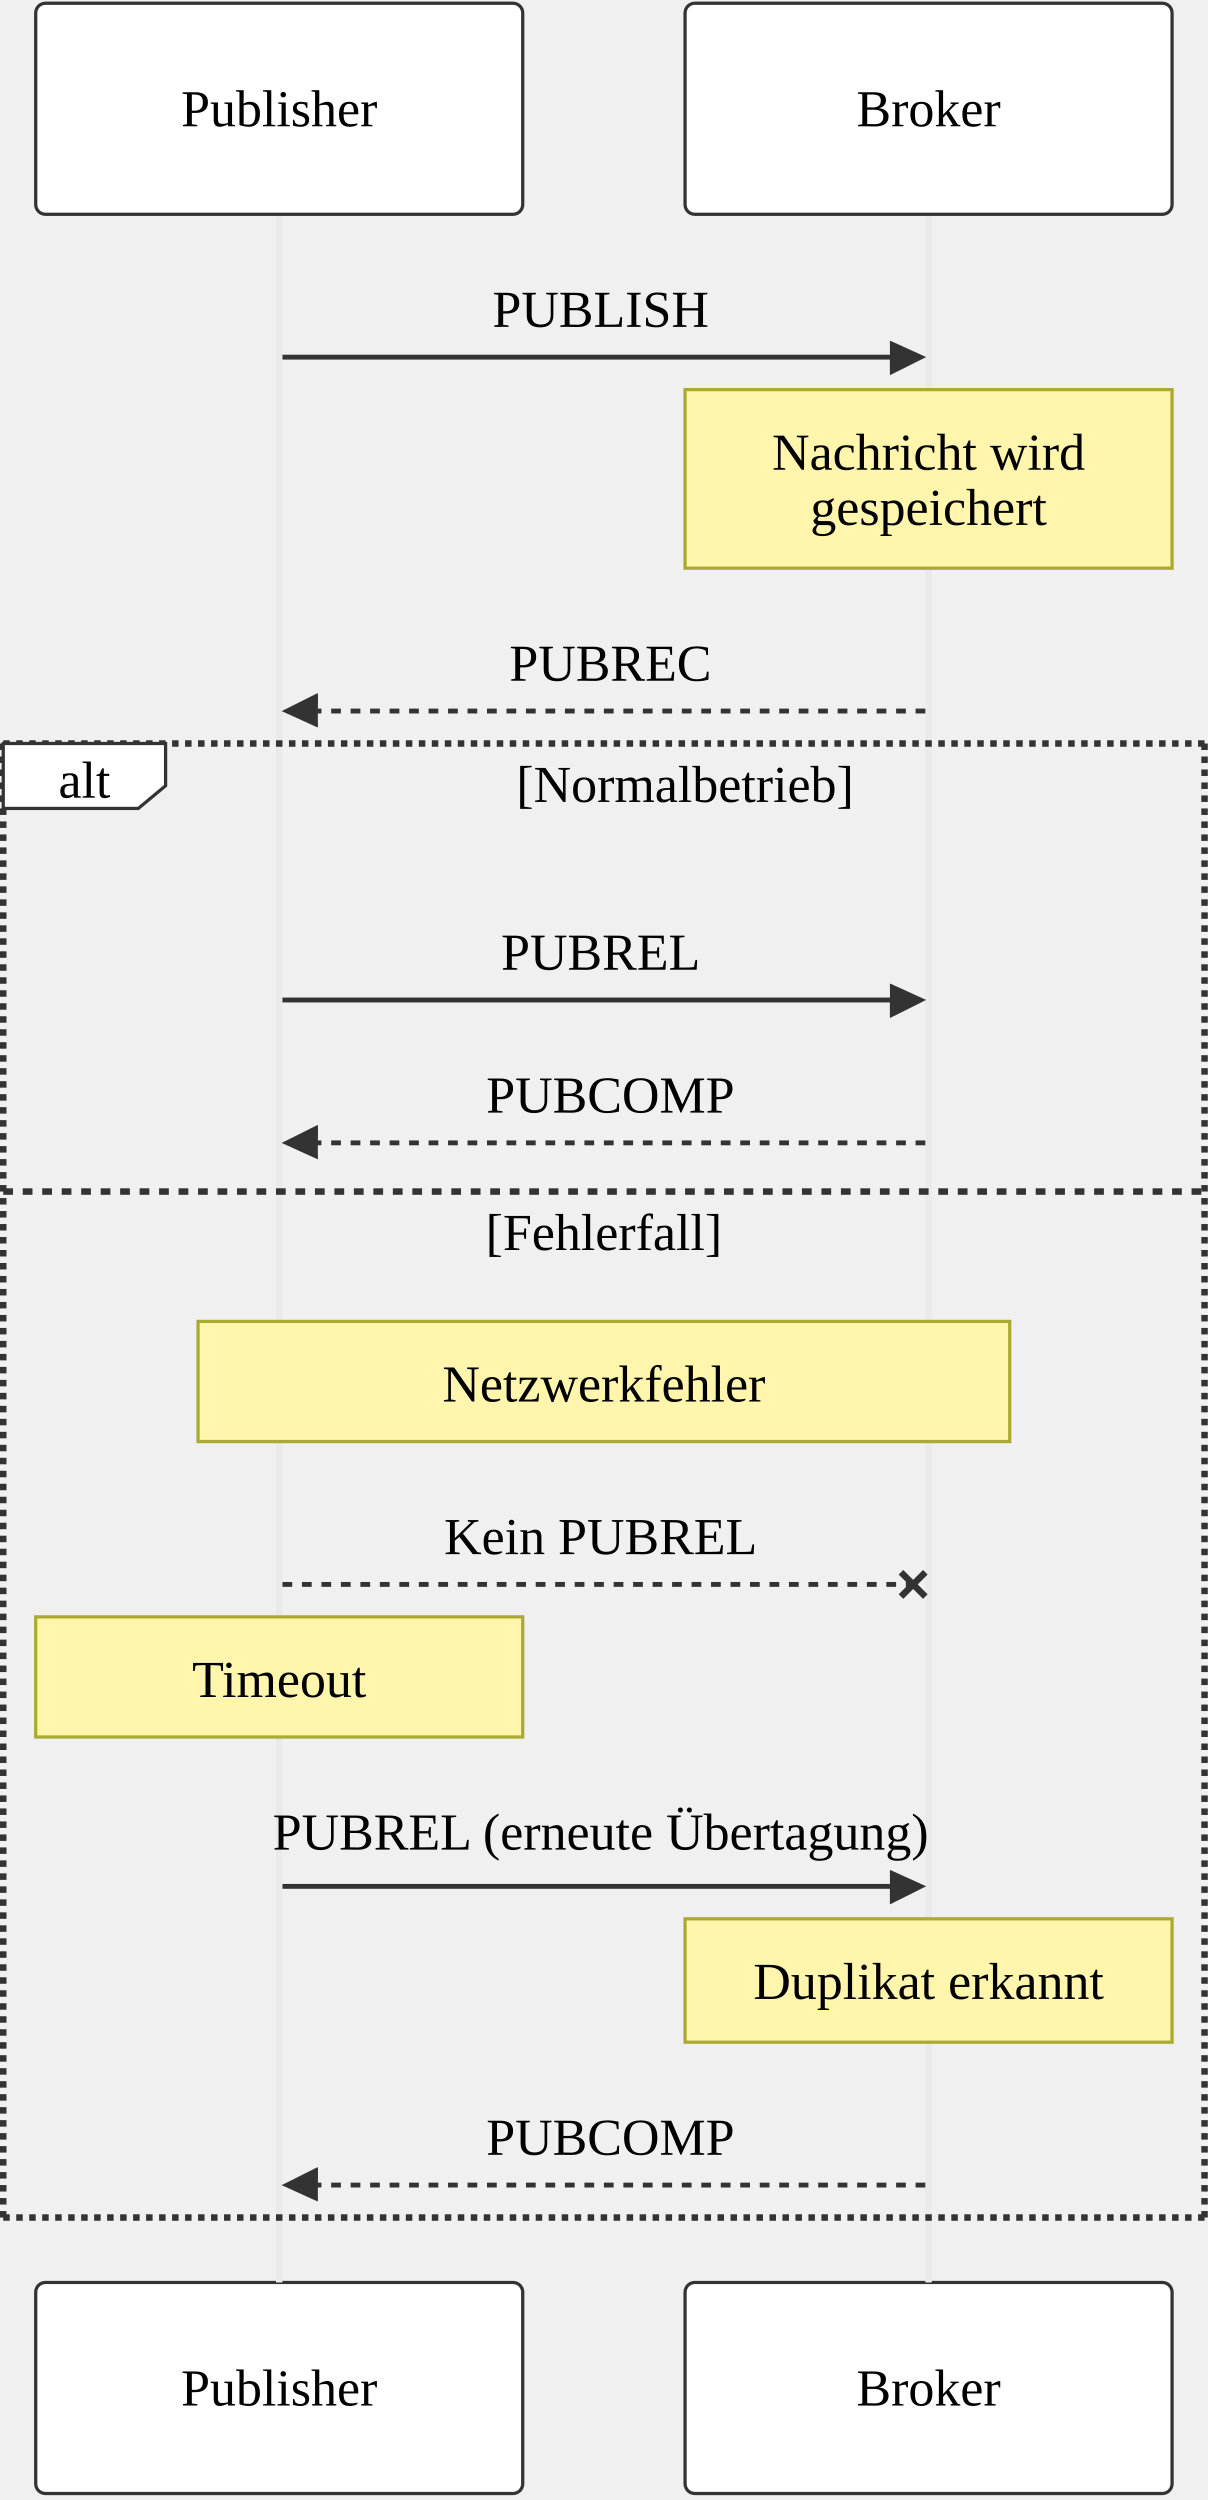
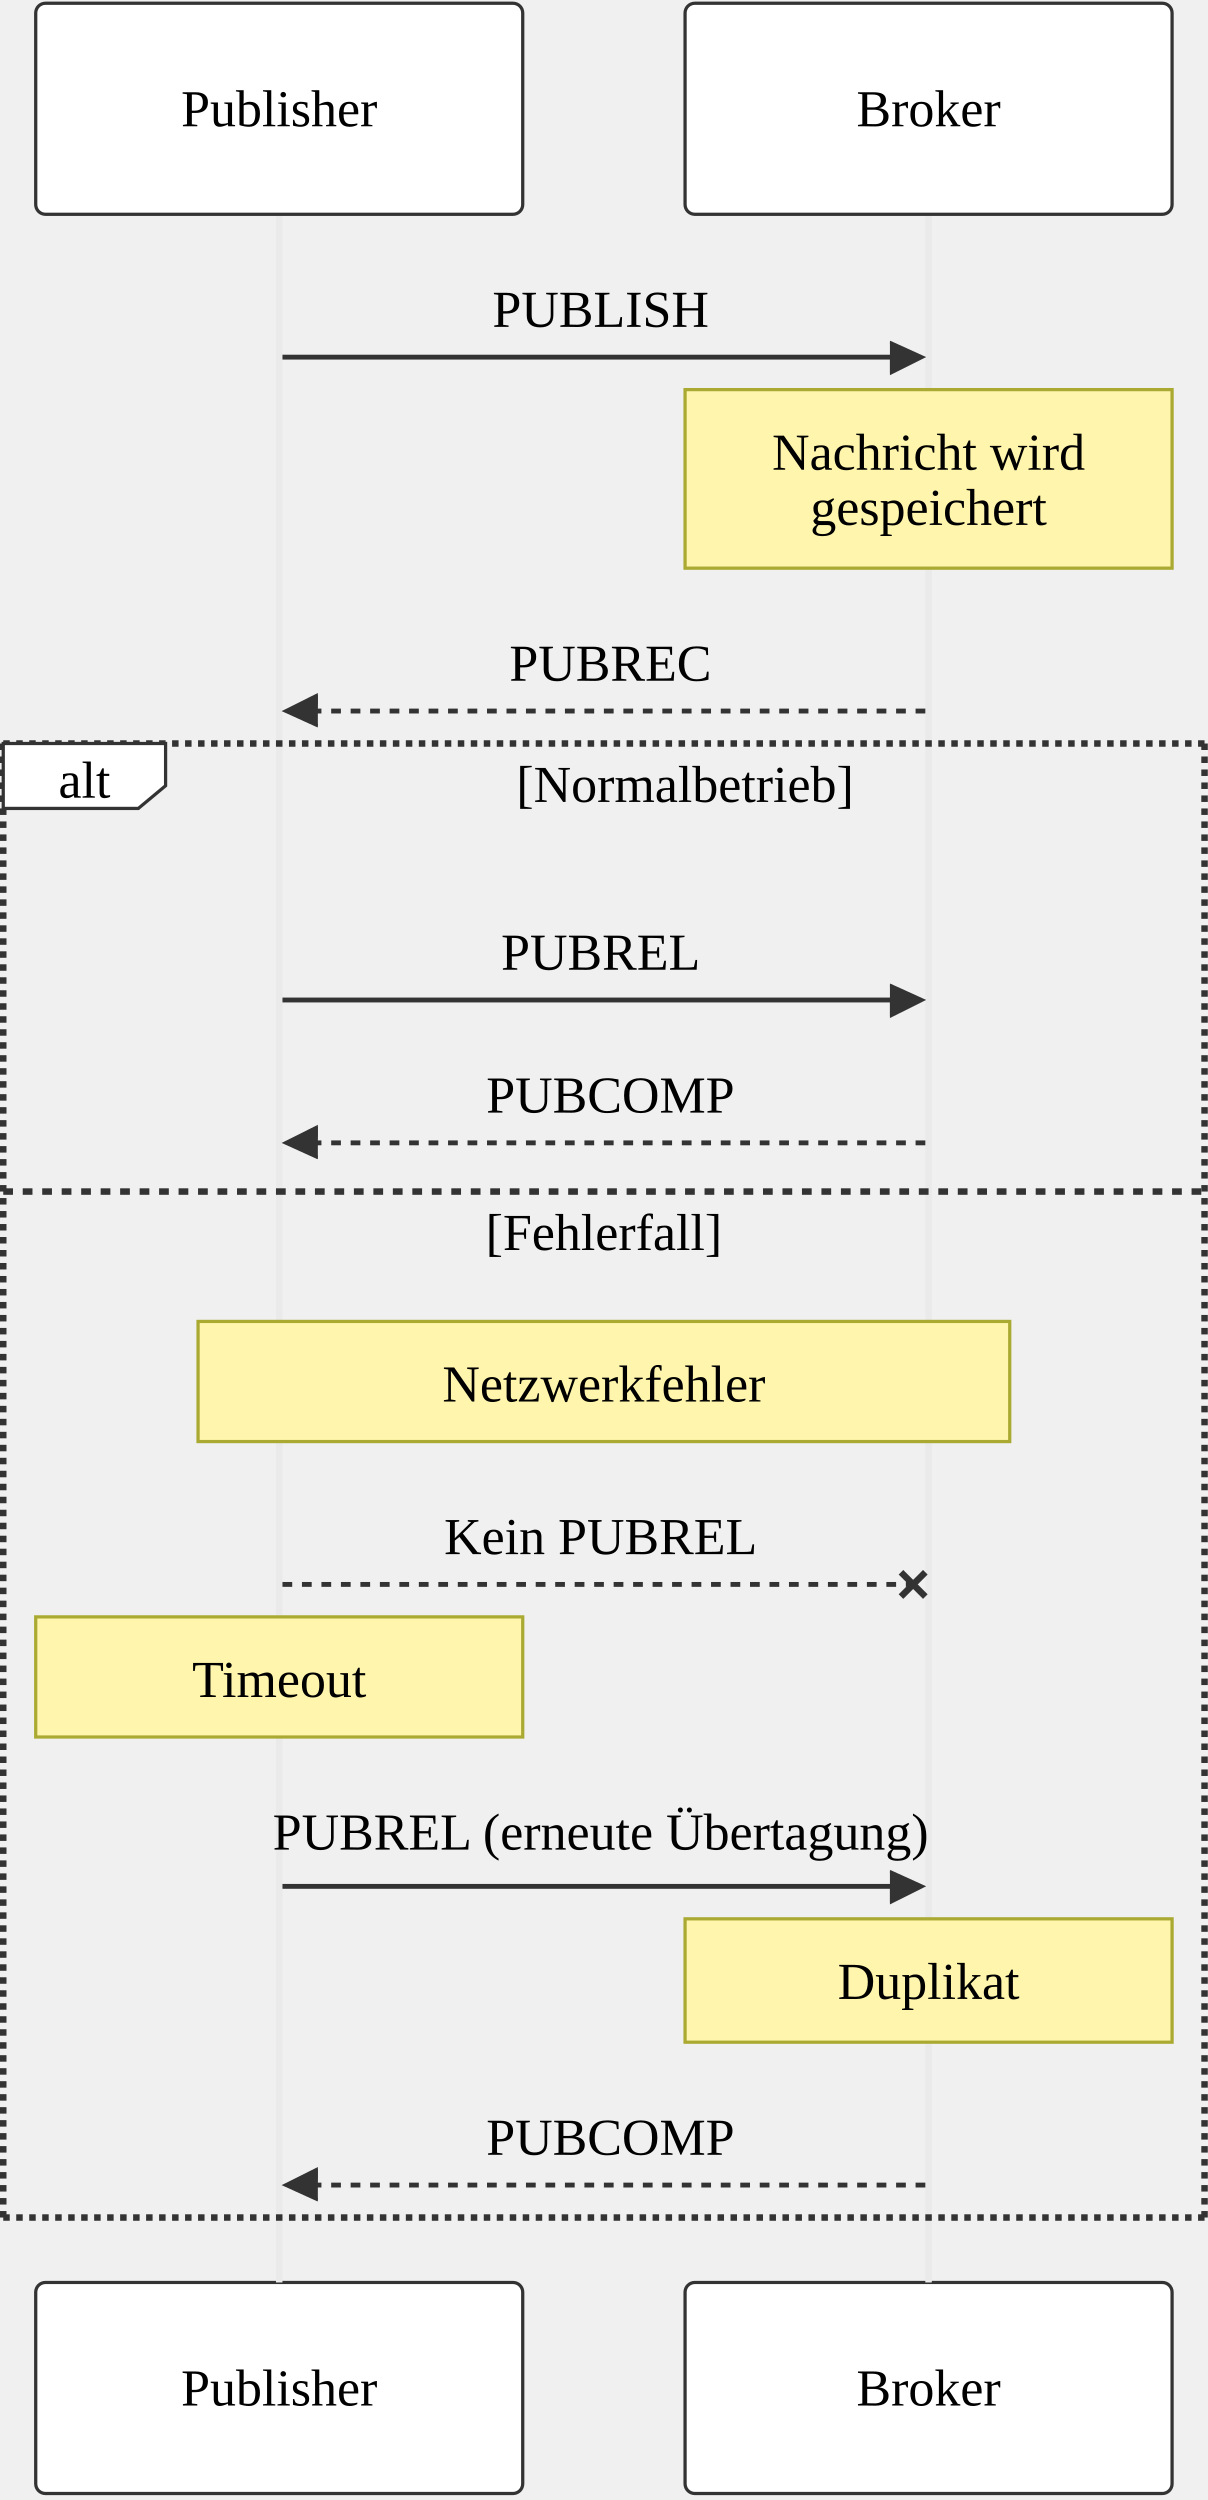
<svg xmlns="http://www.w3.org/2000/svg" id="my-svg" width="100%" style="max-width: 372px; background-color: white;" viewBox="-11 -1 372 770" role="graphics-document document" aria-roledescription="sequence">
  <g>
    <rect x="200" y="702" fill="#eaeaea" stroke="#666" width="150" height="65" name="Broker" rx="3" ry="3" class="actor actor-bottom" />
    <text x="275" y="734.5" dominant-baseline="central" alignment-baseline="central" class="actor actor-box" style="text-anchor: middle; font-size: 16px; font-weight: 400;">
      <tspan x="275" dy="0">Broker</tspan>
    </text>
  </g>
  <g>
    <rect x="0" y="702" fill="#eaeaea" stroke="#666" width="150" height="65" name="Client" rx="3" ry="3" class="actor actor-bottom" />
    <text x="75" y="734.5" dominant-baseline="central" alignment-baseline="central" class="actor actor-box" style="text-anchor: middle; font-size: 16px; font-weight: 400;">
      <tspan x="75" dy="0">Publisher</tspan>
    </text>
  </g>
  <g>
    <line id="actor1" x1="275" y1="65" x2="275" y2="702" class="actor-line 200" stroke-width="0.5px" stroke="#999" name="Broker" data-et="life-line" data-id="Broker" />
    <g id="root-1" data-et="participant" data-type="participant" data-id="Broker">
      <rect x="200" y="0" fill="#eaeaea" stroke="#666" width="150" height="65" name="Broker" rx="3" ry="3" class="actor actor-top" />
      <text x="275" y="32.5" dominant-baseline="central" alignment-baseline="central" class="actor actor-box" style="text-anchor: middle; font-size: 16px; font-weight: 400;">
        <tspan x="275" dy="0">Broker</tspan>
      </text>
    </g>
  </g>
  <g>
    <line id="actor0" x1="75" y1="65" x2="75" y2="702" class="actor-line 200" stroke-width="0.5px" stroke="#999" name="Client" data-et="life-line" data-id="Client" />
    <g id="root-0" data-et="participant" data-type="participant" data-id="Client">
      <rect x="0" y="0" fill="#eaeaea" stroke="#666" width="150" height="65" name="Client" rx="3" ry="3" class="actor actor-top" />
      <text x="75" y="32.5" dominant-baseline="central" alignment-baseline="central" class="actor actor-box" style="text-anchor: middle; font-size: 16px; font-weight: 400;">
        <tspan x="75" dy="0">Publisher</tspan>
      </text>
    </g>
  </g>
  <style>#my-svg{font-family:'Times New Roman',Times,serif;font-size:16px;fill:#333;}@keyframes edge-animation-frame{from{stroke-dashoffset:0;}}@keyframes dash{to{stroke-dashoffset:0;}}#my-svg .edge-animation-slow{stroke-dasharray:9,5!important;stroke-dashoffset:900;animation:dash 50s linear infinite;stroke-linecap:round;}#my-svg .edge-animation-fast{stroke-dasharray:9,5!important;stroke-dashoffset:900;animation:dash 20s linear infinite;stroke-linecap:round;}#my-svg .error-icon{fill:hsl(220.588, 100%, 98.333%);}#my-svg .error-text{fill:rgb(8.5, 5.75, 0);stroke:rgb(8.5, 5.75, 0);}#my-svg .edge-thickness-normal{stroke-width:1px;}#my-svg .edge-thickness-thick{stroke-width:3.5px;}#my-svg .edge-pattern-solid{stroke-dasharray:0;}#my-svg .edge-thickness-invisible{stroke-width:0;fill:none;}#my-svg .edge-pattern-dashed{stroke-dasharray:3;}#my-svg .edge-pattern-dotted{stroke-dasharray:2;}#my-svg .marker{fill:#0b0b0b;stroke:#0b0b0b;}#my-svg .marker.cross{stroke:#0b0b0b;}#my-svg svg{font-family:'Times New Roman',Times,serif;font-size:16px;}#my-svg p{margin:0;}#my-svg .actor{stroke:#333333;fill:#ffffff;stroke-width:1;}#my-svg rect.actor.outer-path[data-look="neo"]{filter:drop-shadow( 1px 2px 2px rgba(185,185,185,1));}#my-svg rect.note[data-look="neo"]{stroke:#aaaa33;fill:#fff5ad;filter:drop-shadow( 1px 2px 2px rgba(185,185,185,1));}#my-svg text.actor&gt;tspan{fill:#000000;stroke:none;}#my-svg .actor-line{stroke:#EAEAEA;}#my-svg .innerArc{stroke-width:1.5;stroke-dasharray:none;}#my-svg .messageLine0{stroke-width:1.5;stroke-dasharray:none;stroke:#333333;}#my-svg .messageLine1{stroke-width:1.5;stroke-dasharray:2,2;stroke:#333333;}#my-svg [id$="-arrowhead"] path{fill:#333333;stroke:#333333;}#my-svg .sequenceNumber{fill:#ffffff;}#my-svg [id$="-sequencenumber"]{fill:#333333;}#my-svg [id$="-crosshead"] path{fill:#333333;stroke:#333333;}#my-svg .messageText{fill:#000000;stroke:none;}#my-svg .labelBox{stroke:#333333;fill:#ffffff;filter:none;}#my-svg .labelText,#my-svg .labelText&gt;tspan{fill:#000000;stroke:none;}#my-svg .loopText,#my-svg .loopText&gt;tspan{fill:#000000;stroke:none;}#my-svg .sectionTitle,#my-svg .sectionTitle&gt;tspan{fill:#000000;stroke:none;}#my-svg .loopLine{stroke-width:2px;stroke-dasharray:2,2;stroke:#333333;fill:#333333;}#my-svg .note{stroke:#aaaa33;fill:#fff5ad;}#my-svg .noteText,#my-svg .noteText&gt;tspan{fill:#000000;stroke:none;font-weight:normal;}#my-svg .activation0{fill:#f4f4f4;stroke:#666666;}#my-svg .activation1{fill:#f4f4f4;stroke:#666666;}#my-svg .activation2{fill:#f4f4f4;stroke:#666666;}#my-svg .actorPopupMenu{position:absolute;}#my-svg .actorPopupMenuPanel{position:absolute;fill:#ffffff;box-shadow:0px 8px 16px 0px rgba(0,0,0,0.2);filter:drop-shadow(3px 5px 2px rgb(0 0 0 / 0.4));}#my-svg .actor-man circle,#my-svg line{fill:#ffffff;stroke-width:2px;}#my-svg g rect.rect{filter:drop-shadow( 1px 2px 2px rgba(185,185,185,1));stroke:hsl(40.588, 60%, 83.333%);}#my-svg .node .neo-node{stroke:hsl(40.588, 60%, 83.333%);}#my-svg [data-look="neo"].node rect,#my-svg [data-look="neo"].cluster rect,#my-svg [data-look="neo"].node polygon{stroke:url(#my-svg-gradient);filter:drop-shadow( 1px 2px 2px rgba(185,185,185,1));}#my-svg [data-look="neo"].swimlane.cluster rect{filter:none;}#my-svg [data-look="neo"].node path{stroke:url(#my-svg-gradient);stroke-width:1px;}#my-svg [data-look="neo"].node .outer-path{filter:drop-shadow( 1px 2px 2px rgba(185,185,185,1));}#my-svg [data-look="neo"].node .neo-line path{stroke:hsl(40.588, 60%, 83.333%);filter:none;}#my-svg [data-look="neo"].node circle{stroke:url(#my-svg-gradient);filter:drop-shadow( 1px 2px 2px rgba(185,185,185,1));}#my-svg [data-look="neo"].node circle .state-start{fill:#000000;}#my-svg [data-look="neo"].icon-shape .icon{fill:url(#my-svg-gradient);filter:drop-shadow( 1px 2px 2px rgba(185,185,185,1));}#my-svg [data-look="neo"].icon-shape .icon-neo path{stroke:url(#my-svg-gradient);filter:drop-shadow( 1px 2px 2px rgba(185,185,185,1));}#my-svg :root{--mermaid-font-family:"trebuchet ms",verdana,arial,sans-serif;}</style>
  <g />
  <defs>
    <symbol id="my-svg-computer" width="24" height="24">
      <path transform="scale(.5)" d="M2 2v13h20v-13h-20zm18 11h-16v-9h16v9zm-10.228 6l.466-1h3.524l.467 1h-4.457zm14.228 3h-24l2-6h2.104l-1.33 4h18.45l-1.297-4h2.073l2 6zm-5-10h-14v-7h14v7z" />
    </symbol>
  </defs>
  <defs>
    <symbol id="my-svg-database" fill-rule="evenodd" clip-rule="evenodd">
      <path transform="scale(.5)" d="M12.258.001l.256.004.255.005.253.008.251.01.249.012.247.015.246.016.242.019.241.02.239.023.236.024.233.027.231.028.229.031.225.032.223.034.22.036.217.038.214.04.211.041.208.043.205.045.201.046.198.048.194.05.191.051.187.053.183.054.18.056.175.057.172.059.168.06.163.061.16.063.155.064.15.066.074.033.073.033.071.034.07.034.069.035.068.035.067.035.066.035.064.036.064.036.062.036.06.036.06.037.058.037.058.037.055.038.055.038.053.038.052.038.051.039.05.039.048.039.047.039.045.04.044.04.043.04.041.04.04.041.039.041.037.041.036.041.034.041.033.042.032.042.03.042.029.042.027.042.026.043.024.043.023.043.021.043.02.043.018.044.017.043.015.044.013.044.012.044.011.045.009.044.007.045.006.045.004.045.002.045.001.045v17l-.001.045-.002.045-.004.045-.006.045-.007.045-.009.044-.011.045-.012.044-.013.044-.015.044-.017.043-.018.044-.02.043-.021.043-.023.043-.024.043-.026.043-.027.042-.029.042-.03.042-.032.042-.033.042-.034.041-.036.041-.037.041-.039.041-.04.041-.041.04-.043.04-.044.04-.045.04-.047.039-.048.039-.05.039-.051.039-.052.038-.053.038-.055.038-.055.038-.058.037-.058.037-.06.037-.06.036-.062.036-.064.036-.064.036-.066.035-.067.035-.068.035-.069.035-.07.034-.071.034-.073.033-.074.033-.15.066-.155.064-.16.063-.163.061-.168.06-.172.059-.175.057-.18.056-.183.054-.187.053-.191.051-.194.05-.198.048-.201.046-.205.045-.208.043-.211.041-.214.04-.217.038-.22.036-.223.034-.225.032-.229.031-.231.028-.233.027-.236.024-.239.023-.241.02-.242.019-.246.016-.247.015-.249.012-.251.01-.253.008-.255.005-.256.004-.258.001-.258-.001-.256-.004-.255-.005-.253-.008-.251-.01-.249-.012-.247-.015-.245-.016-.243-.019-.241-.02-.238-.023-.236-.024-.234-.027-.231-.028-.228-.031-.226-.032-.223-.034-.22-.036-.217-.038-.214-.04-.211-.041-.208-.043-.204-.045-.201-.046-.198-.048-.195-.05-.19-.051-.187-.053-.184-.054-.179-.056-.176-.057-.172-.059-.167-.06-.164-.061-.159-.063-.155-.064-.151-.066-.074-.033-.072-.033-.072-.034-.07-.034-.069-.035-.068-.035-.067-.035-.066-.035-.064-.036-.063-.036-.062-.036-.061-.036-.06-.037-.058-.037-.057-.037-.056-.038-.055-.038-.053-.038-.052-.038-.051-.039-.049-.039-.049-.039-.046-.039-.046-.04-.044-.04-.043-.04-.041-.04-.04-.041-.039-.041-.037-.041-.036-.041-.034-.041-.033-.042-.032-.042-.03-.042-.029-.042-.027-.042-.026-.043-.024-.043-.023-.043-.021-.043-.02-.043-.018-.044-.017-.043-.015-.044-.013-.044-.012-.044-.011-.045-.009-.044-.007-.045-.006-.045-.004-.045-.002-.045-.001-.045v-17l.001-.045.002-.045.004-.045.006-.045.007-.045.009-.044.011-.045.012-.044.013-.044.015-.044.017-.043.018-.044.02-.043.021-.043.023-.043.024-.043.026-.043.027-.042.029-.042.03-.042.032-.042.033-.042.034-.041.036-.041.037-.041.039-.041.04-.041.041-.04.043-.04.044-.04.046-.04.046-.039.049-.039.049-.039.051-.039.052-.038.053-.038.055-.038.056-.038.057-.037.058-.037.06-.037.061-.036.062-.036.063-.036.064-.036.066-.035.067-.035.068-.035.069-.035.07-.034.072-.034.072-.033.074-.033.151-.066.155-.064.159-.063.164-.061.167-.06.172-.059.176-.057.179-.056.184-.054.187-.053.19-.051.195-.05.198-.048.201-.046.204-.045.208-.043.211-.041.214-.04.217-.038.22-.036.223-.034.226-.032.228-.031.231-.028.234-.027.236-.024.238-.023.241-.02.243-.019.245-.016.247-.015.249-.012.251-.01.253-.008.255-.005.256-.004.258-.001.258.001zm-9.258 20.499v.01l.001.021.003.021.004.022.005.021.006.022.007.022.009.023.01.022.011.023.012.023.013.023.015.023.016.024.017.023.018.024.019.024.021.024.022.025.023.024.024.025.052.049.056.05.061.051.066.051.07.051.075.051.079.052.084.052.088.052.092.052.097.052.102.051.105.052.11.052.114.051.119.051.123.051.127.05.131.05.135.05.139.048.144.049.147.047.152.047.155.047.16.045.163.045.167.043.171.043.176.041.178.041.183.039.187.039.19.037.194.035.197.035.202.033.204.031.209.03.212.029.216.027.219.025.222.024.226.021.23.02.233.018.236.016.24.015.243.012.246.01.249.008.253.005.256.004.259.001.26-.001.257-.004.254-.005.25-.008.247-.011.244-.012.241-.014.237-.016.233-.018.231-.021.226-.021.224-.024.22-.026.216-.027.212-.028.21-.031.205-.031.202-.034.198-.034.194-.036.191-.037.187-.039.183-.04.179-.04.175-.042.172-.043.168-.044.163-.045.16-.046.155-.046.152-.047.148-.048.143-.049.139-.049.136-.05.131-.05.126-.05.123-.051.118-.052.114-.051.11-.052.106-.052.101-.052.096-.052.092-.052.088-.053.083-.051.079-.052.074-.052.07-.051.065-.051.06-.051.056-.05.051-.05.023-.024.023-.025.021-.024.02-.024.019-.024.018-.024.017-.024.015-.023.014-.024.013-.023.012-.023.01-.023.01-.022.008-.022.006-.022.006-.022.004-.022.004-.021.001-.021.001-.021v-4.127l-.077.055-.08.053-.083.054-.085.053-.087.052-.09.052-.093.051-.095.05-.097.05-.1.049-.102.049-.105.048-.106.047-.109.047-.111.046-.114.045-.115.045-.118.044-.12.043-.122.042-.124.042-.126.041-.128.04-.13.04-.132.038-.134.038-.135.037-.138.037-.139.035-.142.035-.143.034-.144.033-.147.032-.148.031-.15.03-.151.03-.153.029-.154.027-.156.027-.158.026-.159.025-.161.024-.162.023-.163.022-.165.021-.166.02-.167.019-.169.018-.169.017-.171.016-.173.015-.173.014-.175.013-.175.012-.177.011-.178.01-.179.008-.179.008-.181.006-.182.005-.182.004-.184.003-.184.002h-.37l-.184-.002-.184-.003-.182-.004-.182-.005-.181-.006-.179-.008-.179-.008-.178-.01-.176-.011-.176-.012-.175-.013-.173-.014-.172-.015-.171-.016-.17-.017-.169-.018-.167-.019-.166-.02-.165-.021-.163-.022-.162-.023-.161-.024-.159-.025-.157-.026-.156-.027-.155-.027-.153-.029-.151-.03-.15-.03-.148-.031-.146-.032-.145-.033-.143-.034-.141-.035-.14-.035-.137-.037-.136-.037-.134-.038-.132-.038-.13-.04-.128-.04-.126-.041-.124-.042-.122-.042-.12-.044-.117-.043-.116-.045-.113-.045-.112-.046-.109-.047-.106-.047-.105-.048-.102-.049-.1-.049-.097-.05-.095-.05-.093-.052-.09-.051-.087-.052-.085-.053-.083-.054-.08-.054-.077-.054v4.127zm0-5.654v.011l.001.021.003.021.004.021.005.022.006.022.007.022.009.022.01.022.011.023.012.023.013.023.015.024.016.023.017.024.018.024.019.024.021.024.022.024.023.025.024.024.052.05.056.05.061.05.066.051.07.051.075.052.079.051.084.052.088.052.092.052.097.052.102.052.105.052.11.051.114.051.119.052.123.05.127.051.131.05.135.049.139.049.144.048.147.048.152.047.155.046.16.045.163.045.167.044.171.042.176.042.178.04.183.04.187.038.19.037.194.036.197.034.202.033.204.032.209.03.212.028.216.027.219.025.222.024.226.022.23.02.233.018.236.016.24.014.243.012.246.01.249.008.253.006.256.003.259.001.26-.001.257-.003.254-.006.25-.008.247-.01.244-.012.241-.015.237-.016.233-.018.231-.02.226-.022.224-.024.22-.025.216-.027.212-.029.21-.03.205-.032.202-.033.198-.035.194-.036.191-.037.187-.039.183-.039.179-.041.175-.042.172-.043.168-.044.163-.045.16-.045.155-.047.152-.047.148-.048.143-.048.139-.05.136-.049.131-.05.126-.051.123-.051.118-.051.114-.052.11-.052.106-.052.101-.052.096-.052.092-.052.088-.052.083-.052.079-.052.074-.051.07-.052.065-.051.06-.05.056-.051.051-.049.023-.025.023-.024.021-.025.02-.024.019-.024.018-.024.017-.024.015-.023.014-.023.013-.024.012-.022.01-.023.01-.023.008-.022.006-.022.006-.022.004-.021.004-.022.001-.021.001-.021v-4.139l-.077.054-.08.054-.083.054-.085.052-.087.053-.09.051-.093.051-.095.051-.097.05-.1.049-.102.049-.105.048-.106.047-.109.047-.111.046-.114.045-.115.044-.118.044-.12.044-.122.042-.124.042-.126.041-.128.04-.13.039-.132.039-.134.038-.135.037-.138.036-.139.036-.142.035-.143.033-.144.033-.147.033-.148.031-.15.03-.151.03-.153.028-.154.028-.156.027-.158.026-.159.025-.161.024-.162.023-.163.022-.165.021-.166.02-.167.019-.169.018-.169.017-.171.016-.173.015-.173.014-.175.013-.175.012-.177.011-.178.009-.179.009-.179.007-.181.007-.182.005-.182.004-.184.003-.184.002h-.37l-.184-.002-.184-.003-.182-.004-.182-.005-.181-.007-.179-.007-.179-.009-.178-.009-.176-.011-.176-.012-.175-.013-.173-.014-.172-.015-.171-.016-.17-.017-.169-.018-.167-.019-.166-.02-.165-.021-.163-.022-.162-.023-.161-.024-.159-.025-.157-.026-.156-.027-.155-.028-.153-.028-.151-.03-.15-.03-.148-.031-.146-.033-.145-.033-.143-.033-.141-.035-.14-.036-.137-.036-.136-.037-.134-.038-.132-.039-.13-.039-.128-.04-.126-.041-.124-.042-.122-.043-.12-.043-.117-.044-.116-.044-.113-.046-.112-.046-.109-.046-.106-.047-.105-.048-.102-.049-.1-.049-.097-.05-.095-.051-.093-.051-.09-.051-.087-.053-.085-.052-.083-.054-.08-.054-.077-.054v4.139zm0-5.666v.011l.001.02.003.022.004.021.005.022.006.021.007.022.009.023.01.022.011.023.012.023.013.023.015.023.016.024.017.024.018.023.019.024.021.025.022.024.023.024.024.025.052.05.056.05.061.05.066.051.07.051.075.052.079.051.084.052.088.052.092.052.097.052.102.052.105.051.11.052.114.051.119.051.123.051.127.05.131.05.135.05.139.049.144.048.147.048.152.047.155.046.16.045.163.045.167.043.171.043.176.042.178.04.183.04.187.038.19.037.194.036.197.034.202.033.204.032.209.03.212.028.216.027.219.025.222.024.226.021.23.02.233.018.236.017.24.014.243.012.246.01.249.008.253.006.256.003.259.001.26-.001.257-.003.254-.006.25-.008.247-.01.244-.013.241-.014.237-.016.233-.018.231-.02.226-.022.224-.024.22-.025.216-.027.212-.029.21-.03.205-.032.202-.033.198-.035.194-.036.191-.037.187-.039.183-.039.179-.041.175-.042.172-.043.168-.044.163-.045.16-.045.155-.047.152-.047.148-.048.143-.049.139-.049.136-.049.131-.051.126-.05.123-.051.118-.052.114-.051.11-.052.106-.052.101-.052.096-.052.092-.052.088-.052.083-.052.079-.052.074-.052.07-.051.065-.051.06-.051.056-.05.051-.049.023-.025.023-.025.021-.024.02-.024.019-.024.018-.024.017-.024.015-.023.014-.024.013-.023.012-.023.01-.022.01-.023.008-.022.006-.022.006-.022.004-.022.004-.021.001-.021.001-.021v-4.153l-.077.054-.08.054-.083.053-.085.053-.087.053-.09.051-.093.051-.095.051-.097.05-.1.049-.102.048-.105.048-.106.048-.109.046-.111.046-.114.046-.115.044-.118.044-.12.043-.122.043-.124.042-.126.041-.128.04-.13.039-.132.039-.134.038-.135.037-.138.036-.139.036-.142.034-.143.034-.144.033-.147.032-.148.032-.15.03-.151.03-.153.028-.154.028-.156.027-.158.026-.159.024-.161.024-.162.023-.163.023-.165.021-.166.02-.167.019-.169.018-.169.017-.171.016-.173.015-.173.014-.175.013-.175.012-.177.01-.178.01-.179.009-.179.007-.181.006-.182.006-.182.004-.184.003-.184.001-.185.001-.185-.001-.184-.001-.184-.003-.182-.004-.182-.006-.181-.006-.179-.007-.179-.009-.178-.01-.176-.01-.176-.012-.175-.013-.173-.014-.172-.015-.171-.016-.17-.017-.169-.018-.167-.019-.166-.02-.165-.021-.163-.023-.162-.023-.161-.024-.159-.024-.157-.026-.156-.027-.155-.028-.153-.028-.151-.03-.15-.03-.148-.032-.146-.032-.145-.033-.143-.034-.141-.034-.14-.036-.137-.036-.136-.037-.134-.038-.132-.039-.13-.039-.128-.041-.126-.041-.124-.041-.122-.043-.12-.043-.117-.044-.116-.044-.113-.046-.112-.046-.109-.046-.106-.048-.105-.048-.102-.048-.1-.05-.097-.049-.095-.051-.093-.051-.09-.052-.087-.052-.085-.053-.083-.053-.08-.054-.077-.054v4.153zm8.74-8.179l-.257.004-.254.005-.25.008-.247.011-.244.012-.241.014-.237.016-.233.018-.231.021-.226.022-.224.023-.22.026-.216.027-.212.028-.21.031-.205.032-.202.033-.198.034-.194.036-.191.038-.187.038-.183.04-.179.041-.175.042-.172.043-.168.043-.163.045-.16.046-.155.046-.152.048-.148.048-.143.048-.139.049-.136.05-.131.05-.126.051-.123.051-.118.051-.114.052-.11.052-.106.052-.101.052-.096.052-.092.052-.088.052-.083.052-.079.052-.074.051-.07.052-.065.051-.06.05-.056.05-.051.05-.023.025-.023.024-.021.024-.02.025-.019.024-.018.024-.017.023-.015.024-.014.023-.013.023-.012.023-.01.023-.01.022-.008.022-.006.023-.006.021-.004.022-.004.021-.001.021-.001.021.001.021.001.021.004.021.004.022.006.021.006.023.008.022.01.022.01.023.012.023.013.023.014.023.015.024.017.023.018.024.019.024.02.025.021.024.023.024.023.025.051.05.056.05.06.05.065.051.07.052.074.051.079.052.083.052.088.052.092.052.096.052.101.052.106.052.11.052.114.052.118.051.123.051.126.051.131.05.136.05.139.049.143.048.148.048.152.048.155.046.16.046.163.045.168.043.172.043.175.042.179.041.183.04.187.038.191.038.194.036.198.034.202.033.205.032.21.031.212.028.216.027.22.026.224.023.226.022.231.021.233.018.237.016.241.014.244.012.247.011.25.008.254.005.257.004.26.001.26-.001.257-.004.254-.005.25-.008.247-.011.244-.012.241-.014.237-.016.233-.018.231-.021.226-.022.224-.023.22-.026.216-.027.212-.028.21-.031.205-.032.202-.033.198-.034.194-.036.191-.038.187-.038.183-.04.179-.041.175-.042.172-.043.168-.043.163-.045.16-.046.155-.046.152-.048.148-.048.143-.048.139-.049.136-.05.131-.05.126-.051.123-.051.118-.051.114-.052.11-.052.106-.052.101-.052.096-.052.092-.052.088-.052.083-.052.079-.052.074-.051.07-.052.065-.051.06-.05.056-.05.051-.05.023-.025.023-.024.021-.024.02-.025.019-.024.018-.024.017-.023.015-.024.014-.023.013-.023.012-.023.01-.023.01-.022.008-.022.006-.023.006-.021.004-.022.004-.021.001-.021.001-.021-.001-.021-.001-.021-.004-.021-.004-.022-.006-.021-.006-.023-.008-.022-.01-.022-.01-.023-.012-.023-.013-.023-.014-.023-.015-.024-.017-.023-.018-.024-.019-.024-.02-.025-.021-.024-.023-.024-.023-.025-.051-.05-.056-.05-.06-.05-.065-.051-.07-.052-.074-.051-.079-.052-.083-.052-.088-.052-.092-.052-.096-.052-.101-.052-.106-.052-.11-.052-.114-.052-.118-.051-.123-.051-.126-.051-.131-.05-.136-.05-.139-.049-.143-.048-.148-.048-.152-.048-.155-.046-.16-.046-.163-.045-.168-.043-.172-.043-.175-.042-.179-.041-.183-.04-.187-.038-.191-.038-.194-.036-.198-.034-.202-.033-.205-.032-.21-.031-.212-.028-.216-.027-.22-.026-.224-.023-.226-.022-.231-.021-.233-.018-.237-.016-.241-.014-.244-.012-.247-.011-.25-.008-.254-.005-.257-.004-.26-.001-.26.001z" />
    </symbol>
  </defs>
  <defs>
    <symbol id="my-svg-clock" width="24" height="24">
      <path transform="scale(.5)" d="M12 2c5.514 0 10 4.486 10 10s-4.486 10-10 10-10-4.486-10-10 4.486-10 10-10zm0-2c-6.627 0-12 5.373-12 12s5.373 12 12 12 12-5.373 12-12-5.373-12-12-12zm5.848 12.459c.202.038.202.333.001.372-1.907.361-6.045 1.111-6.547 1.111-.719 0-1.301-.582-1.301-1.301 0-.512.77-5.447 1.125-7.445.034-.192.312-.181.343.014l.985 6.238 5.394 1.011z" />
    </symbol>
  </defs>
  <defs>
    <marker id="my-svg-arrowhead" refX="7.9" refY="5" markerUnits="userSpaceOnUse" markerWidth="12" markerHeight="12" orient="auto-start-reverse">
      <path d="M -1 0 L 10 5 L 0 10 z" />
    </marker>
  </defs>
  <defs>
    <marker id="my-svg-crosshead" markerWidth="15" markerHeight="8" orient="auto" refX="4" refY="4.5">
      <path fill="none" stroke="#000000" stroke-width="1pt" d="M 1,2 L 6,7 M 6,2 L 1,7" style="stroke-dasharray: 0, 0;" />
    </marker>
  </defs>
  <defs>
    <marker id="my-svg-filled-head" refX="15.5" refY="7" markerWidth="20" markerHeight="28" orient="auto">
      <path d="M 18,7 L9,13 L14,7 L9,1 Z" />
    </marker>
  </defs>
  <defs>
    <marker id="my-svg-sequencenumber" refX="15" refY="15" markerWidth="60" markerHeight="40" orient="auto">
      <circle cx="15" cy="15" r="6" />
    </marker>
  </defs>
  <defs>
    <marker id="my-svg-solidTopArrowHead" refX="7.9" refY="7.25" markerUnits="userSpaceOnUse" markerWidth="12" markerHeight="12" orient="auto-start-reverse">
      <path d="M 0 0 L 10 8 L 0 8 z" />
    </marker>
  </defs>
  <defs>
    <marker id="my-svg-solidBottomArrowHead" refX="7.9" refY="0.75" markerUnits="userSpaceOnUse" markerWidth="12" markerHeight="12" orient="auto-start-reverse">
      <path d="M 0 0 L 10 0 L 0 8 z" />
    </marker>
  </defs>
  <defs>
    <marker id="my-svg-stickTopArrowHead" refX="7.5" refY="7" markerUnits="userSpaceOnUse" markerWidth="12" markerHeight="12" orient="auto-start-reverse">
      <path d="M 0 0 L 7 7" stroke="black" stroke-width="1.5" fill="none" />
    </marker>
  </defs>
  <defs>
    <marker id="my-svg-stickBottomArrowHead" refX="7.5" refY="0" markerUnits="userSpaceOnUse" markerWidth="12" markerHeight="12" orient="auto-start-reverse">
      <path d="M 0 7 L 7 0" stroke="black" stroke-width="1.5" fill="none" />
    </marker>
  </defs>
  <g data-et="note" data-id="i1">
    <rect x="200" y="119" fill="#EDF2AE" stroke="#666" width="150" height="55" class="note" />
    <text x="275" y="124" text-anchor="middle" dominant-baseline="middle" alignment-baseline="middle" class="noteText" dy="1em" style="font-size: 16px; font-weight: 400;">
      <tspan x="275">Nachricht wird</tspan>
    </text>
    <text x="275" y="141" text-anchor="middle" dominant-baseline="middle" alignment-baseline="middle" class="noteText" dy="1em" style="font-size: 16px; font-weight: 400;">
      <tspan x="275">gespeichert</tspan>
    </text>
  </g>
  <g data-et="note" data-id="i7">
    <rect x="50" y="406" fill="#EDF2AE" stroke="#666" width="250" height="37" class="note" />
    <text x="175" y="411" text-anchor="middle" dominant-baseline="middle" alignment-baseline="middle" class="noteText" dy="1em" style="font-size: 16px; font-weight: 400;">
      <tspan x="175">Netzwerkfehler</tspan>
    </text>
  </g>
  <g data-et="note" data-id="i9">
    <rect x="0" y="497" fill="#EDF2AE" stroke="#666" width="150" height="37" class="note" />
    <text x="75" y="502" text-anchor="middle" dominant-baseline="middle" alignment-baseline="middle" class="noteText" dy="1em" style="font-size: 16px; font-weight: 400;">
      <tspan x="75">Timeout</tspan>
    </text>
  </g>
  <g data-et="note" data-id="i11">
    <rect x="200" y="590" fill="#EDF2AE" stroke="#666" width="150" height="38" class="note" />
    <text x="275" y="595" text-anchor="middle" dominant-baseline="middle" alignment-baseline="middle" class="noteText" dy="1em" style="font-size: 16px; font-weight: 400;">
-       <tspan x="275">Duplikat erkannt</tspan>
+       <tspan x="275">Duplikat</tspan>
    </text>
  </g>
  <g data-et="control-structure" data-id="i13">
    <line x1="-10" y1="228" x2="360" y2="228" class="loopLine" />
    <line x1="360" y1="228" x2="360" y2="682" class="loopLine" />
    <line x1="-10" y1="682" x2="360" y2="682" class="loopLine" />
    <line x1="-10" y1="228" x2="-10" y2="682" class="loopLine" />
    <line x1="-10" y1="366" x2="360" y2="366" class="loopLine" style="stroke-dasharray: 3, 3;" />
    <polygon points="-10,228 40,228 40,241 31.6,248 -10,248" class="labelBox" />
    <text x="15" y="241" text-anchor="middle" dominant-baseline="middle" alignment-baseline="middle" class="labelText" style="font-size: 16px; font-weight: 400;">alt</text>
    <text x="200" y="246" text-anchor="middle" class="loopText" style="font-size: 16px; font-weight: 400;">
      <tspan x="200">[Normalbetrieb]</tspan>
    </text>
    <text x="175" y="384" text-anchor="middle" class="sectionTitle" style="font-size: 16px; font-weight: 400;">[Fehlerfall]</text>
  </g>
  <text x="174" y="80" text-anchor="middle" dominant-baseline="middle" alignment-baseline="middle" class="messageText" dy="1em" style="font-size: 16px; font-weight: 400;">PUBLISH</text>
  <line x1="76" y1="109" x2="271" y2="109" class="messageLine0" data-et="message" data-id="i0" data-from="Client" data-to="Broker" stroke-width="2" stroke="none" marker-end="url(#my-svg-arrowhead)" style="fill: none;" />
  <text x="177" y="189" text-anchor="middle" dominant-baseline="middle" alignment-baseline="middle" class="messageText" dy="1em" style="font-size: 16px; font-weight: 400;">PUBREC</text>
  <line x1="274" y1="218" x2="79" y2="218" class="messageLine1" data-et="message" data-id="i2" data-from="Broker" data-to="Client" stroke-width="2" stroke="none" marker-end="url(#my-svg-arrowhead)" style="stroke-dasharray: 3, 3; fill: none;" />
  <text x="174" y="278" text-anchor="middle" dominant-baseline="middle" alignment-baseline="middle" class="messageText" dy="1em" style="font-size: 16px; font-weight: 400;">PUBREL</text>
  <line x1="76" y1="307" x2="271" y2="307" class="messageLine0" data-et="message" data-id="i4" data-from="Client" data-to="Broker" stroke-width="2" stroke="none" marker-end="url(#my-svg-arrowhead)" style="fill: none;" />
  <text x="177" y="322" text-anchor="middle" dominant-baseline="middle" alignment-baseline="middle" class="messageText" dy="1em" style="font-size: 16px; font-weight: 400;">PUBCOMP</text>
  <line x1="274" y1="351" x2="79" y2="351" class="messageLine1" data-et="message" data-id="i5" data-from="Broker" data-to="Client" stroke-width="2" stroke="none" marker-end="url(#my-svg-arrowhead)" style="stroke-dasharray: 3, 3; fill: none;" />
  <text x="174" y="458" text-anchor="middle" dominant-baseline="middle" alignment-baseline="middle" class="messageText" dy="1em" style="font-size: 16px; font-weight: 400;">Kein PUBREL</text>
  <line x1="76" y1="487" x2="271" y2="487" class="messageLine1" data-et="message" data-id="i8" data-from="Client" data-to="Broker" stroke-width="2" stroke="none" marker-end="url(#my-svg-crosshead)" style="stroke-dasharray: 3, 3; fill: none;" />
  <text x="174" y="549" text-anchor="middle" dominant-baseline="middle" alignment-baseline="middle" class="messageText" dy="1em" style="font-size: 16px; font-weight: 400;">PUBREL (erneute Übertagung)</text>
  <line x1="76" y1="580" x2="271" y2="580" class="messageLine0" data-et="message" data-id="i10" data-from="Client" data-to="Broker" stroke-width="2" stroke="none" marker-end="url(#my-svg-arrowhead)" style="fill: none;" />
  <text x="177" y="643" text-anchor="middle" dominant-baseline="middle" alignment-baseline="middle" class="messageText" dy="1em" style="font-size: 16px; font-weight: 400;">PUBCOMP</text>
  <line x1="274" y1="672" x2="79" y2="672" class="messageLine1" data-et="message" data-id="i12" data-from="Broker" data-to="Client" stroke-width="2" stroke="none" marker-end="url(#my-svg-arrowhead)" style="stroke-dasharray: 3, 3; fill: none;" />
</svg>
